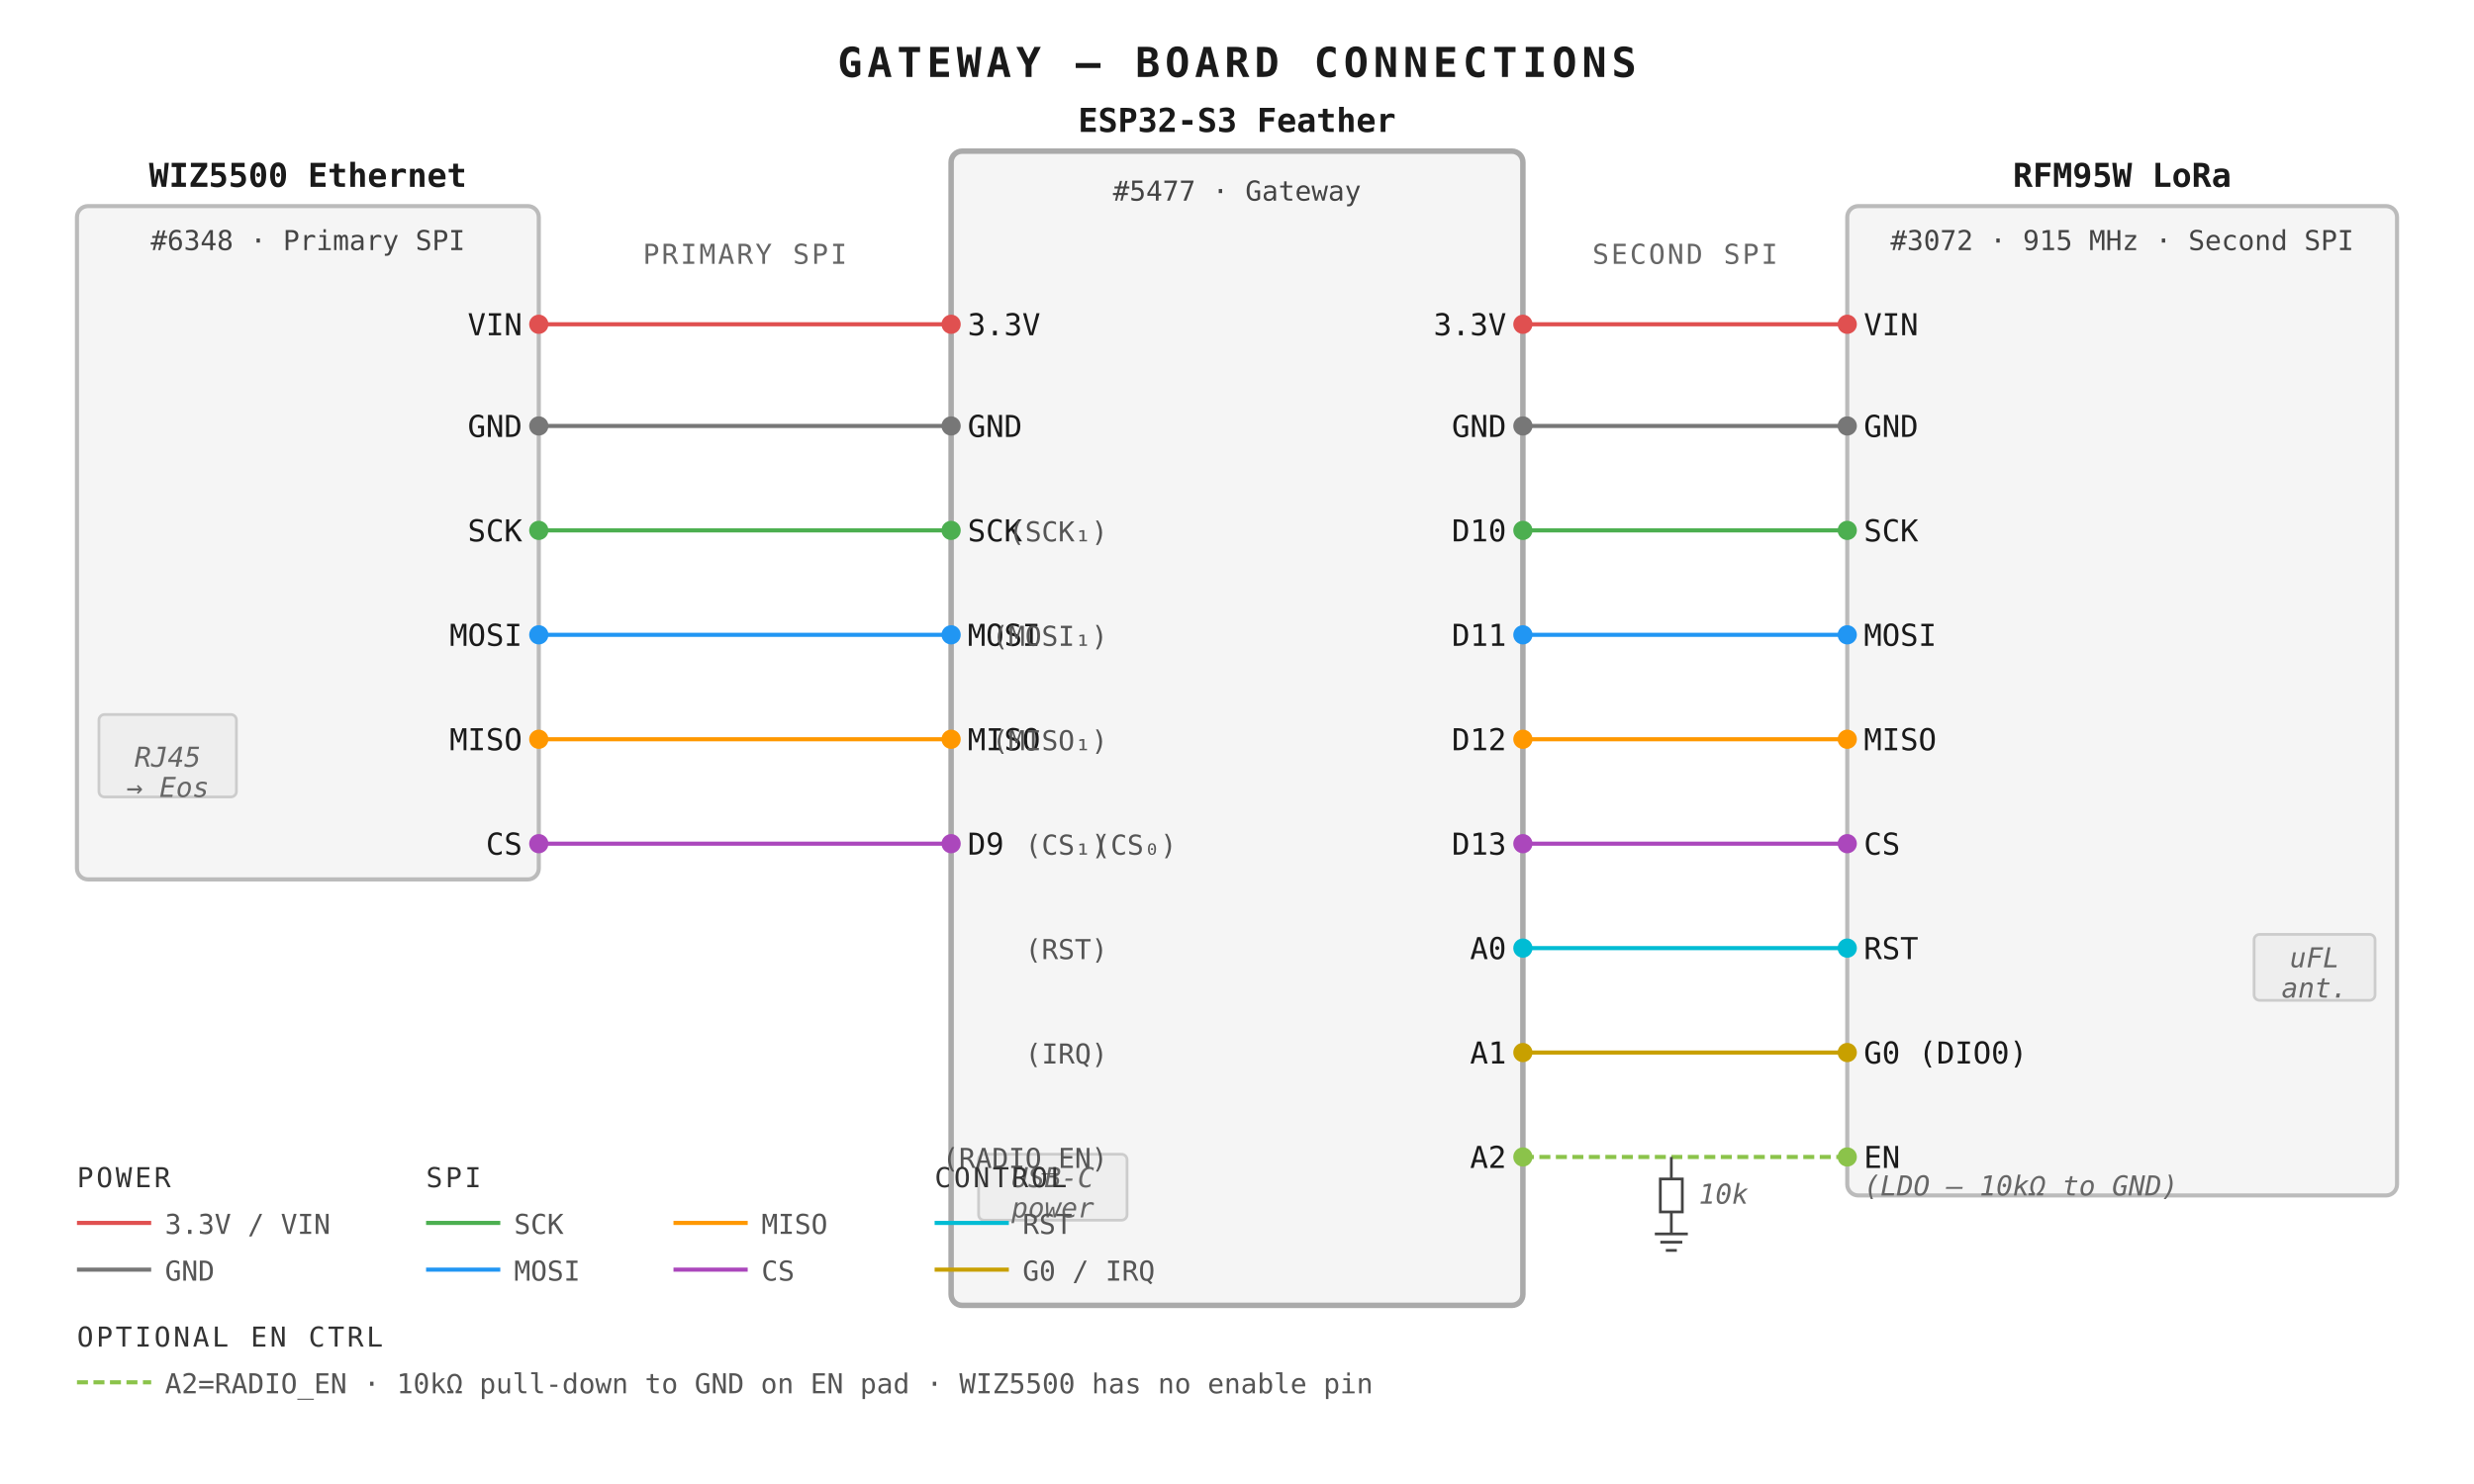
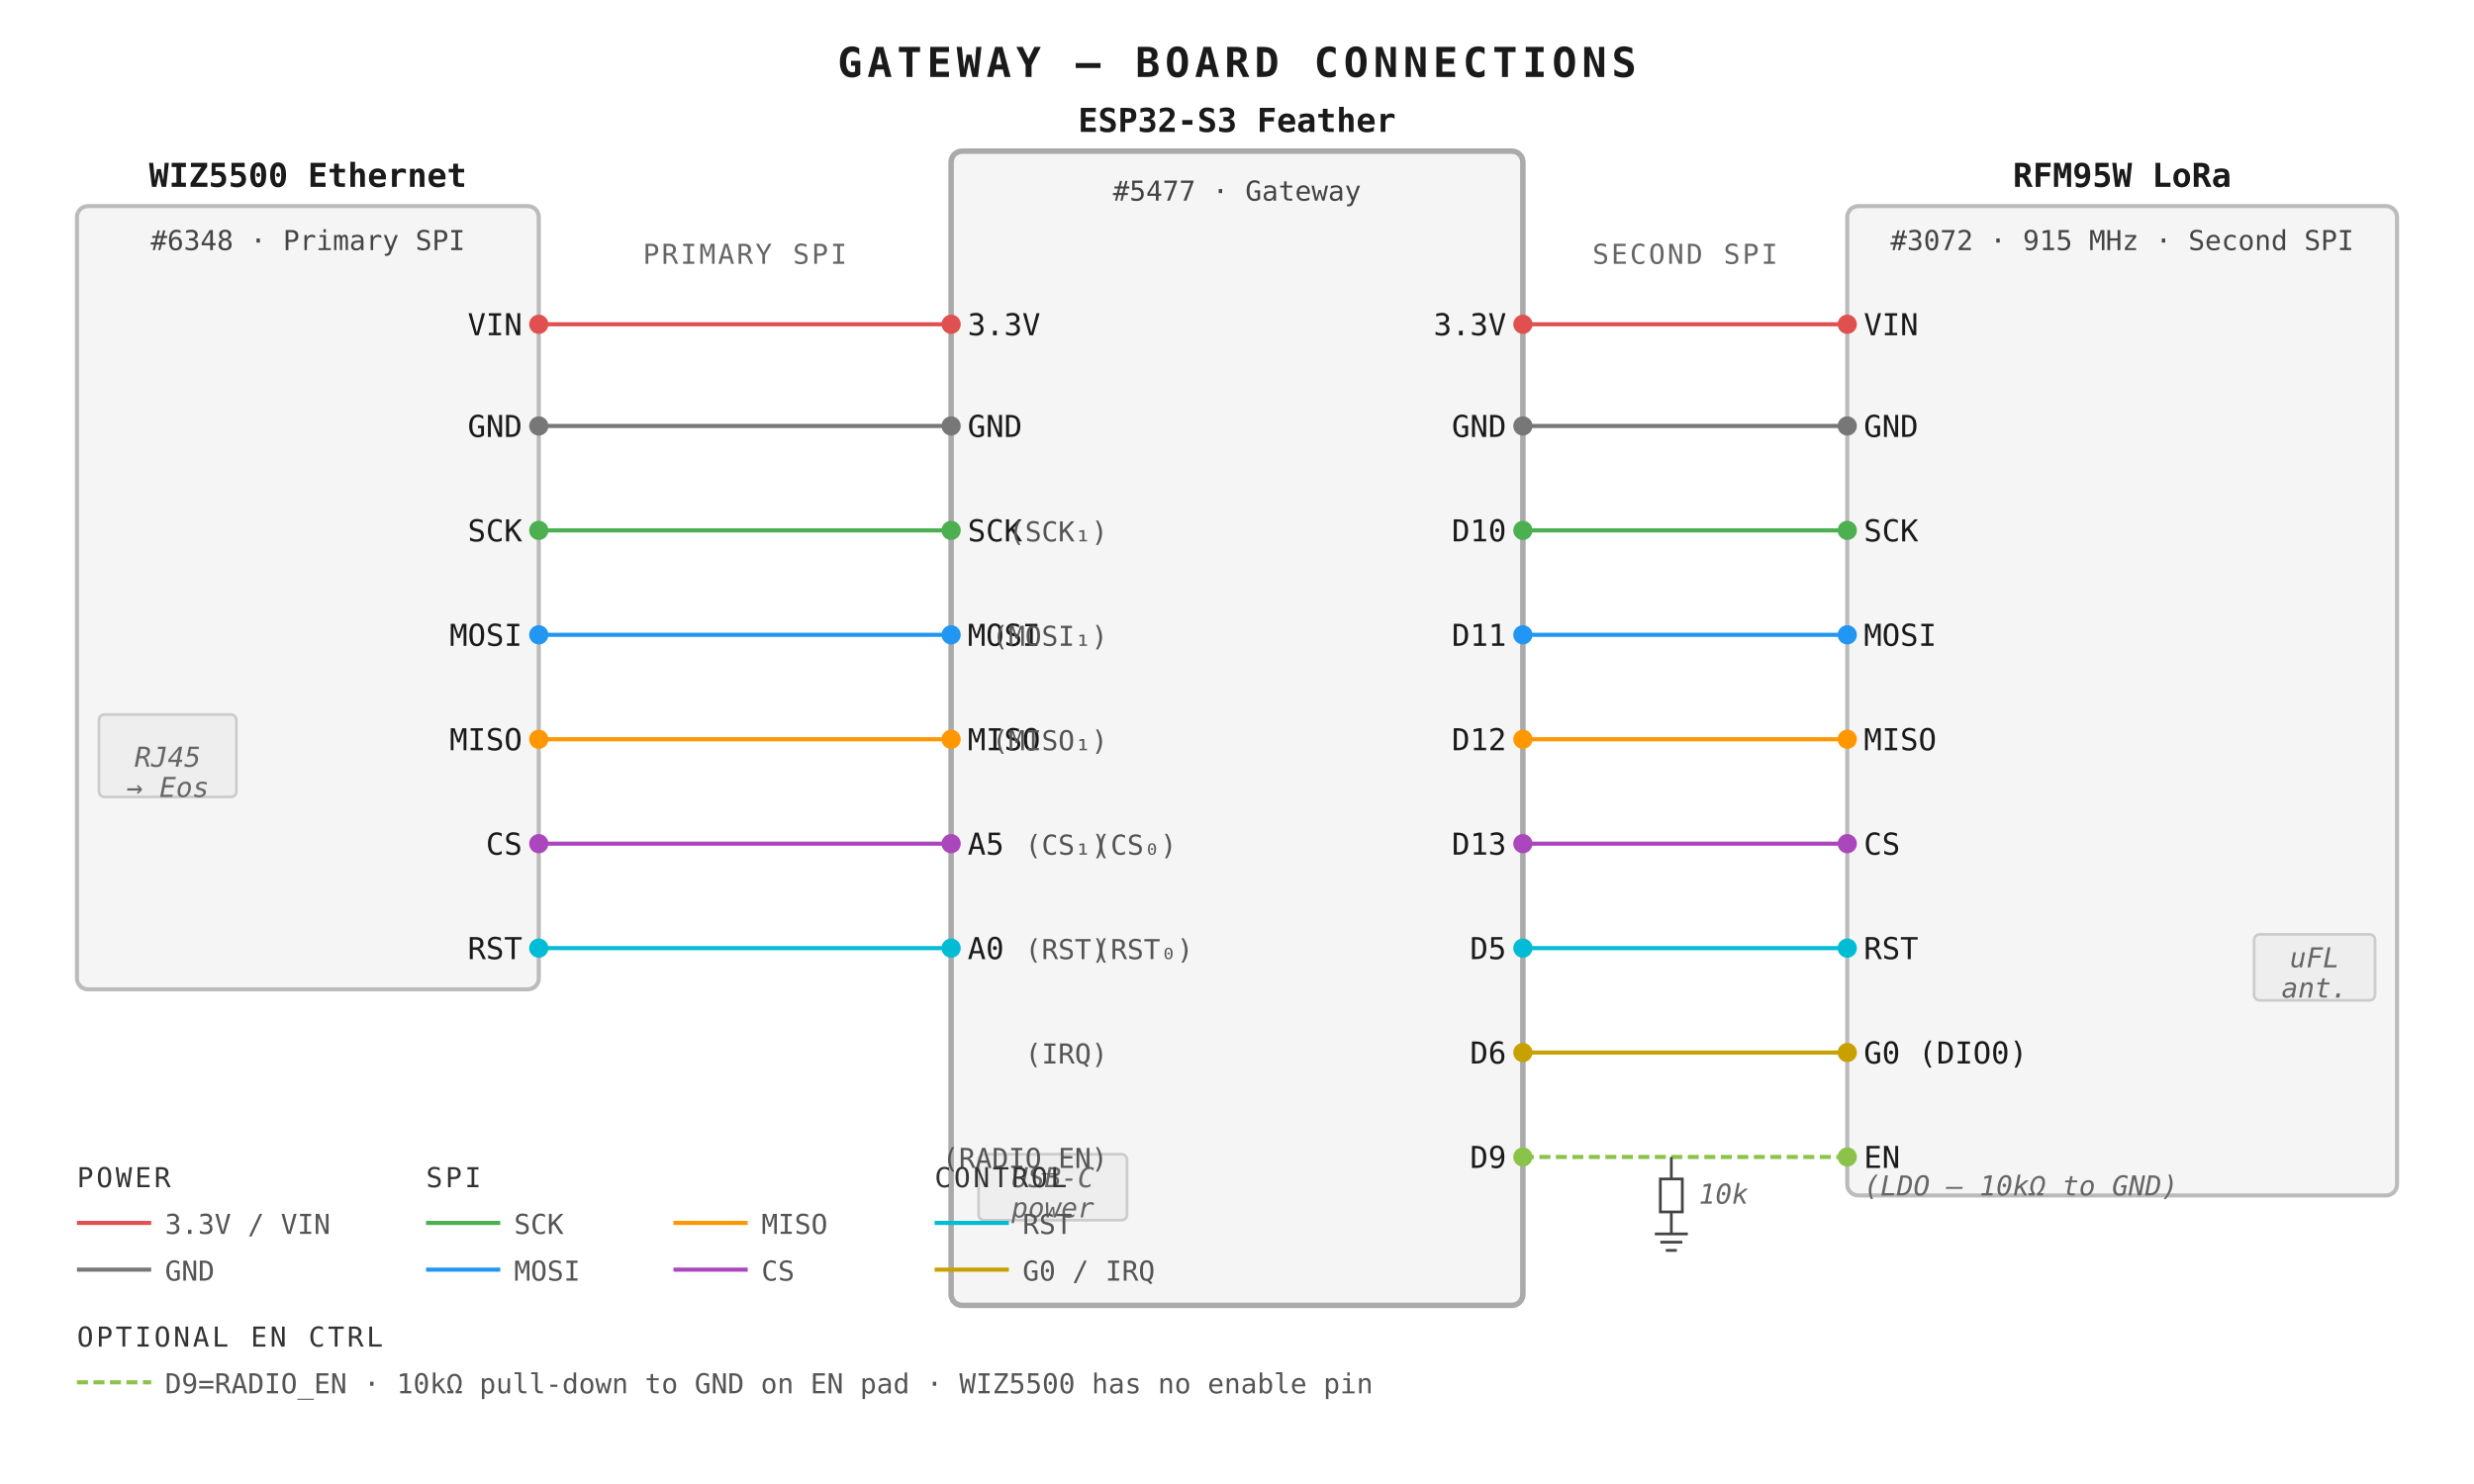
<svg xmlns="http://www.w3.org/2000/svg" width="900" height="540" viewBox="0 0 900 540">
  <style>
  text { font-family: ui-monospace, monospace; }
  .title    { font-size:15px; font-weight:bold; fill:#1a1a1a; letter-spacing:.12em; }
  .brd      { font-size:12px; font-weight:bold; fill:#1a1a1a; }
  .pid      { font-size:10px; fill:#444; }
  .pin      { font-size:11px; fill:#1a1a1a; }
  .pin-dim  { font-size:10px; fill:#555; }
  .bus-lbl  { font-size:10px; fill:#666; letter-spacing:.08em; }
  .note     { font-size:10px; fill:#666; font-style:italic; }
  .leg-hdr  { font-size:10px; fill:#333; letter-spacing:.1em; }
  .leg-lbl  { font-size:10px; fill:#555; }
</style>
  <rect width="900" height="540" fill="#ffffff" />
  <text x="450" y="28" class="title" text-anchor="middle">GATEWAY — BOARD CONNECTIONS</text>
-   <rect x="28" y="75" width="168" height="245" fill="#f5f5f5" stroke="#bbbbbb" stroke-width="1.5" rx="4" />
+   <rect x="28" y="75" width="168" height="285" fill="#f5f5f5" stroke="#bbbbbb" stroke-width="1.5" rx="4" />
  <text x="112" y="68" class="brd" text-anchor="middle">WIZ5500 Ethernet</text>
  <text x="112" y="91" class="pid" text-anchor="middle">#6348  ·  Primary SPI</text>
  <rect x="36" y="260" width="50" height="30" fill="#eeeeee" stroke="#cccccc" stroke-width="1" rx="2" />
  <text x="61" y="279" class="note" text-anchor="middle">RJ45</text>
  <text x="61" y="290" class="note" text-anchor="middle">→ Eos</text>
  <circle cx="196" cy="118" r="3.5" fill="#e05050" />
  <text x="190" y="122" class="pin" text-anchor="end">VIN</text>
  <circle cx="196" cy="155" r="3.5" fill="#777" />
  <text x="190" y="159" class="pin" text-anchor="end">GND</text>
  <circle cx="196" cy="193" r="3.5" fill="#4caf50" />
  <text x="190" y="197" class="pin" text-anchor="end">SCK</text>
  <circle cx="196" cy="231" r="3.5" fill="#2196f3" />
  <text x="190" y="235" class="pin" text-anchor="end">MOSI</text>
  <circle cx="196" cy="269" r="3.5" fill="#ff9800" />
  <text x="190" y="273" class="pin" text-anchor="end">MISO</text>
  <circle cx="196" cy="307" r="3.5" fill="#ab47bc" />
  <text x="190" y="311" class="pin" text-anchor="end">CS</text>
+   <circle cx="196" cy="345" r="3.5" fill="#00bcd4" />
+   <text x="190" y="349" class="pin" text-anchor="end">RST</text>
  <rect x="346" y="55" width="208" height="420" fill="#f5f5f5" stroke="#aaaaaa" stroke-width="2" rx="4" />
  <text x="450" y="48" class="brd" text-anchor="middle">ESP32-S3 Feather</text>
  <text x="450" y="73" class="pid" text-anchor="middle">#5477  ·  Gateway</text>
  <rect x="356" y="420" width="54" height="24" fill="#eeeeee" stroke="#cccccc" stroke-width="1" rx="2" />
  <text x="383" y="432" class="note" text-anchor="middle">USB-C</text>
  <text x="383" y="443" class="note" text-anchor="middle">power</text>
  <circle cx="346" cy="118" r="3.5" fill="#e05050" />
  <text x="352" y="122" class="pin">3.3V</text>
  <circle cx="346" cy="155" r="3.5" fill="#777" />
  <text x="352" y="159" class="pin">GND</text>
  <circle cx="346" cy="193" r="3.5" fill="#4caf50" />
  <text x="352" y="197" class="pin">SCK</text>
  <circle cx="346" cy="231" r="3.5" fill="#2196f3" />
  <text x="352" y="235" class="pin">MOSI</text>
  <circle cx="346" cy="269" r="3.5" fill="#ff9800" />
  <text x="352" y="273" class="pin">MISO</text>
  <circle cx="346" cy="307" r="3.5" fill="#ab47bc" />
-   <text x="352" y="311" class="pin">D9</text>
+   <text x="352" y="311" class="pin">A5</text>
  <text x="398" y="311" class="pin-dim">(CS₀)</text>
+   <circle cx="346" cy="345" r="3.5" fill="#00bcd4" />
+   <text x="352" y="349" class="pin">A0</text>
+   <text x="398" y="349" class="pin-dim">(RST₀)</text>
  <circle cx="554" cy="118" r="3.5" fill="#e05050" />
  <text x="548" y="122" class="pin" text-anchor="end">3.3V</text>
  <circle cx="554" cy="155" r="3.5" fill="#777" />
  <text x="548" y="159" class="pin" text-anchor="end">GND</text>
  <circle cx="554" cy="193" r="3.5" fill="#4caf50" />
  <text x="548" y="197" class="pin" text-anchor="end">D10</text>
  <text x="403" y="197" class="pin-dim" text-anchor="end">(SCK₁)</text>
  <circle cx="554" cy="231" r="3.5" fill="#2196f3" />
  <text x="548" y="235" class="pin" text-anchor="end">D11</text>
  <text x="403" y="235" class="pin-dim" text-anchor="end">(MOSI₁)</text>
  <circle cx="554" cy="269" r="3.5" fill="#ff9800" />
  <text x="548" y="273" class="pin" text-anchor="end">D12</text>
  <text x="403" y="273" class="pin-dim" text-anchor="end">(MISO₁)</text>
  <circle cx="554" cy="307" r="3.5" fill="#ab47bc" />
  <text x="548" y="311" class="pin" text-anchor="end">D13</text>
  <text x="403" y="311" class="pin-dim" text-anchor="end">(CS₁)</text>
  <circle cx="554" cy="345" r="3.5" fill="#00bcd4" />
-   <text x="548" y="349" class="pin" text-anchor="end">A0</text>
+   <text x="548" y="349" class="pin" text-anchor="end">D5</text>
  <text x="403" y="349" class="pin-dim" text-anchor="end">(RST)</text>
  <circle cx="554" cy="383" r="3.5" fill="#c8a000" />
-   <text x="548" y="387" class="pin" text-anchor="end">A1</text>
+   <text x="548" y="387" class="pin" text-anchor="end">D6</text>
  <text x="403" y="387" class="pin-dim" text-anchor="end">(IRQ)</text>
  <circle cx="554" cy="421" r="3.5" fill="#8bc34a" />
-   <text x="548" y="425" class="pin" text-anchor="end">A2</text>
+   <text x="548" y="425" class="pin" text-anchor="end">D9</text>
  <text x="403" y="425" class="pin-dim" text-anchor="end">(RADIO_EN)</text>
  <rect x="672" y="75" width="200" height="360" fill="#f5f5f5" stroke="#bbbbbb" stroke-width="1.5" rx="4" />
  <text x="772" y="68" class="brd" text-anchor="middle">RFM95W LoRa</text>
  <text x="772" y="91" class="pid" text-anchor="middle">#3072  ·  915 MHz  ·  Second SPI</text>
  <rect x="820" y="340" width="44" height="24" fill="#eeeeee" stroke="#cccccc" stroke-width="1" rx="2" />
  <text x="842" y="352" class="note" text-anchor="middle">uFL</text>
  <text x="842" y="363" class="note" text-anchor="middle">ant.</text>
  <circle cx="672" cy="118" r="3.5" fill="#e05050" />
  <text x="678" y="122" class="pin">VIN</text>
  <circle cx="672" cy="155" r="3.5" fill="#777" />
  <text x="678" y="159" class="pin">GND</text>
  <circle cx="672" cy="193" r="3.5" fill="#4caf50" />
  <text x="678" y="197" class="pin">SCK</text>
  <circle cx="672" cy="231" r="3.5" fill="#2196f3" />
  <text x="678" y="235" class="pin">MOSI</text>
  <circle cx="672" cy="269" r="3.5" fill="#ff9800" />
  <text x="678" y="273" class="pin">MISO</text>
  <circle cx="672" cy="307" r="3.5" fill="#ab47bc" />
  <text x="678" y="311" class="pin">CS</text>
  <circle cx="672" cy="345" r="3.5" fill="#00bcd4" />
  <text x="678" y="349" class="pin">RST</text>
  <circle cx="672" cy="383" r="3.5" fill="#c8a000" />
  <text x="678" y="387" class="pin">G0 (DIO0)</text>
  <circle cx="672" cy="421" r="3.5" fill="#8bc34a" />
  <text x="678" y="425" class="pin">EN</text>
  <text x="678" y="435" class="note">(LDO — 10kΩ to GND)</text>
  <text x="271" y="96" class="bus-lbl" text-anchor="middle">PRIMARY SPI</text>
  <line x1="196" y1="118" x2="346" y2="118" stroke="#e05050" stroke-width="1.5" />
  <line x1="196" y1="155" x2="346" y2="155" stroke="#777" stroke-width="1.5" />
  <line x1="196" y1="193" x2="346" y2="193" stroke="#4caf50" stroke-width="1.5" />
  <line x1="196" y1="231" x2="346" y2="231" stroke="#2196f3" stroke-width="1.5" />
  <line x1="196" y1="269" x2="346" y2="269" stroke="#ff9800" stroke-width="1.5" />
  <line x1="196" y1="307" x2="346" y2="307" stroke="#ab47bc" stroke-width="1.5" />
+   <line x1="196" y1="345" x2="346" y2="345" stroke="#00bcd4" stroke-width="1.5" />
  <text x="613" y="96" class="bus-lbl" text-anchor="middle">SECOND SPI</text>
  <line x1="554" y1="118" x2="672" y2="118" stroke="#e05050" stroke-width="1.5" />
  <line x1="554" y1="155" x2="672" y2="155" stroke="#777" stroke-width="1.5" />
  <line x1="554" y1="193" x2="672" y2="193" stroke="#4caf50" stroke-width="1.5" />
  <line x1="554" y1="231" x2="672" y2="231" stroke="#2196f3" stroke-width="1.5" />
  <line x1="554" y1="269" x2="672" y2="269" stroke="#ff9800" stroke-width="1.5" />
  <line x1="554" y1="307" x2="672" y2="307" stroke="#ab47bc" stroke-width="1.5" />
  <line x1="554" y1="345" x2="672" y2="345" stroke="#00bcd4" stroke-width="1.5" />
  <line x1="554" y1="383" x2="672" y2="383" stroke="#c8a000" stroke-width="1.5" />
  <line x1="554" y1="421" x2="672" y2="421" stroke="#8bc34a" stroke-width="1.5" stroke-dasharray="4,2" />
  <line x1="608" y1="421" x2="608" y2="429" stroke="#444" stroke-width="1" />
  <rect x="604" y="429" width="8" height="12" fill="none" stroke="#444" stroke-width="1" />
  <text x="618" y="438" class="note">10k</text>
  <line x1="608" y1="441" x2="608" y2="449" stroke="#444" stroke-width="1" />
  <line x1="602" y1="449" x2="614" y2="449" stroke="#444" stroke-width="1" />
  <line x1="604" y1="452" x2="612" y2="452" stroke="#444" stroke-width="1" />
  <line x1="606" y1="455" x2="610" y2="455" stroke="#444" stroke-width="1" />
  <text x="28" y="432" class="leg-hdr">POWER</text>
  <line x1="28" y1="445" x2="55" y2="445" stroke="#e05050" stroke-width="1.5" />
  <text x="60" y="449" class="leg-lbl">3.3V / VIN</text>
  <line x1="28" y1="462" x2="55" y2="462" stroke="#777" stroke-width="1.5" />
  <text x="60" y="466" class="leg-lbl">GND</text>
  <text x="155" y="432" class="leg-hdr">SPI</text>
  <line x1="155" y1="445" x2="182" y2="445" stroke="#4caf50" stroke-width="1.5" />
  <text x="187" y="449" class="leg-lbl">SCK</text>
  <line x1="155" y1="462" x2="182" y2="462" stroke="#2196f3" stroke-width="1.5" />
  <text x="187" y="466" class="leg-lbl">MOSI</text>
  <line x1="245" y1="445" x2="272" y2="445" stroke="#ff9800" stroke-width="1.5" />
  <text x="277" y="449" class="leg-lbl">MISO</text>
  <line x1="245" y1="462" x2="272" y2="462" stroke="#ab47bc" stroke-width="1.5" />
  <text x="277" y="466" class="leg-lbl">CS</text>
  <text x="340" y="432" class="leg-hdr">CONTROL</text>
  <line x1="340" y1="445" x2="367" y2="445" stroke="#00bcd4" stroke-width="1.5" />
  <text x="372" y="449" class="leg-lbl">RST</text>
  <line x1="340" y1="462" x2="367" y2="462" stroke="#c8a000" stroke-width="1.5" />
  <text x="372" y="466" class="leg-lbl">G0 / IRQ</text>
  <text x="28" y="490" class="leg-hdr">OPTIONAL EN CTRL</text>
  <line x1="28" y1="503" x2="55" y2="503" stroke="#8bc34a" stroke-width="1.5" stroke-dasharray="4,2" />
-   <text x="60" y="507" class="leg-lbl">A2=RADIO_EN · 10kΩ pull-down to GND on EN pad · WIZ5500 has no enable pin</text>
+   <text x="60" y="507" class="leg-lbl">D9=RADIO_EN · 10kΩ pull-down to GND on EN pad · WIZ5500 has no enable pin</text>
</svg>
